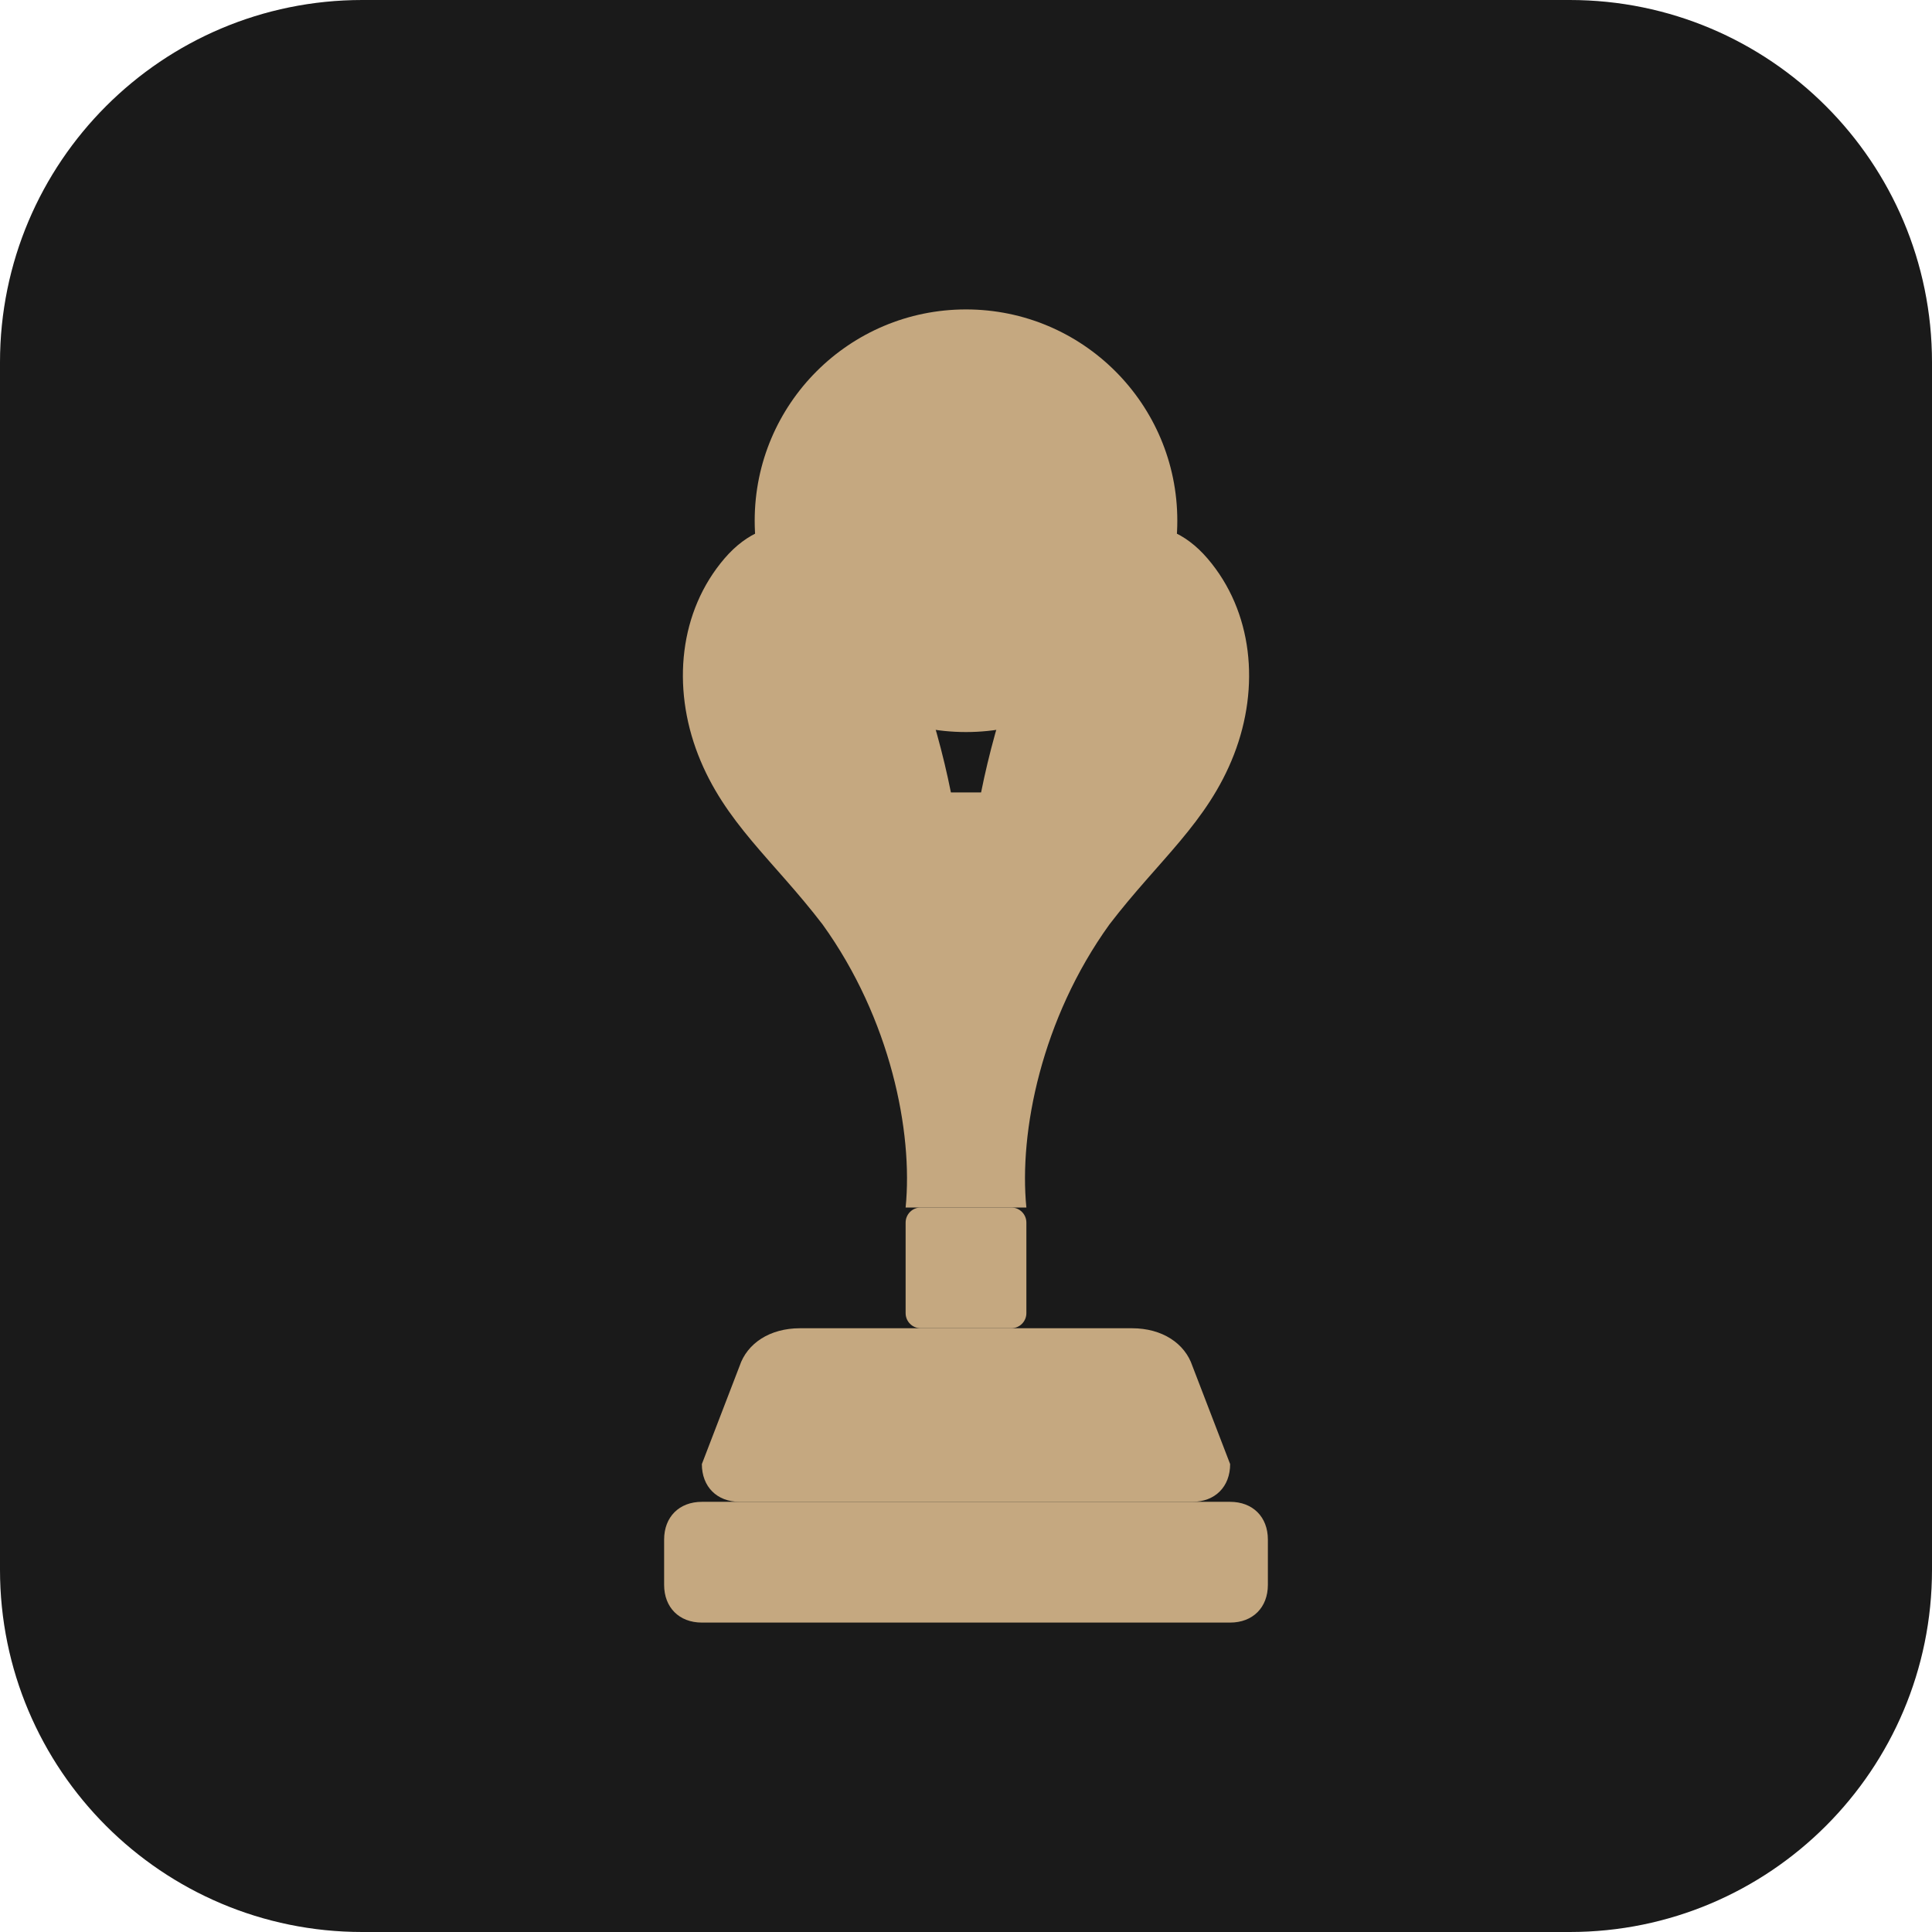
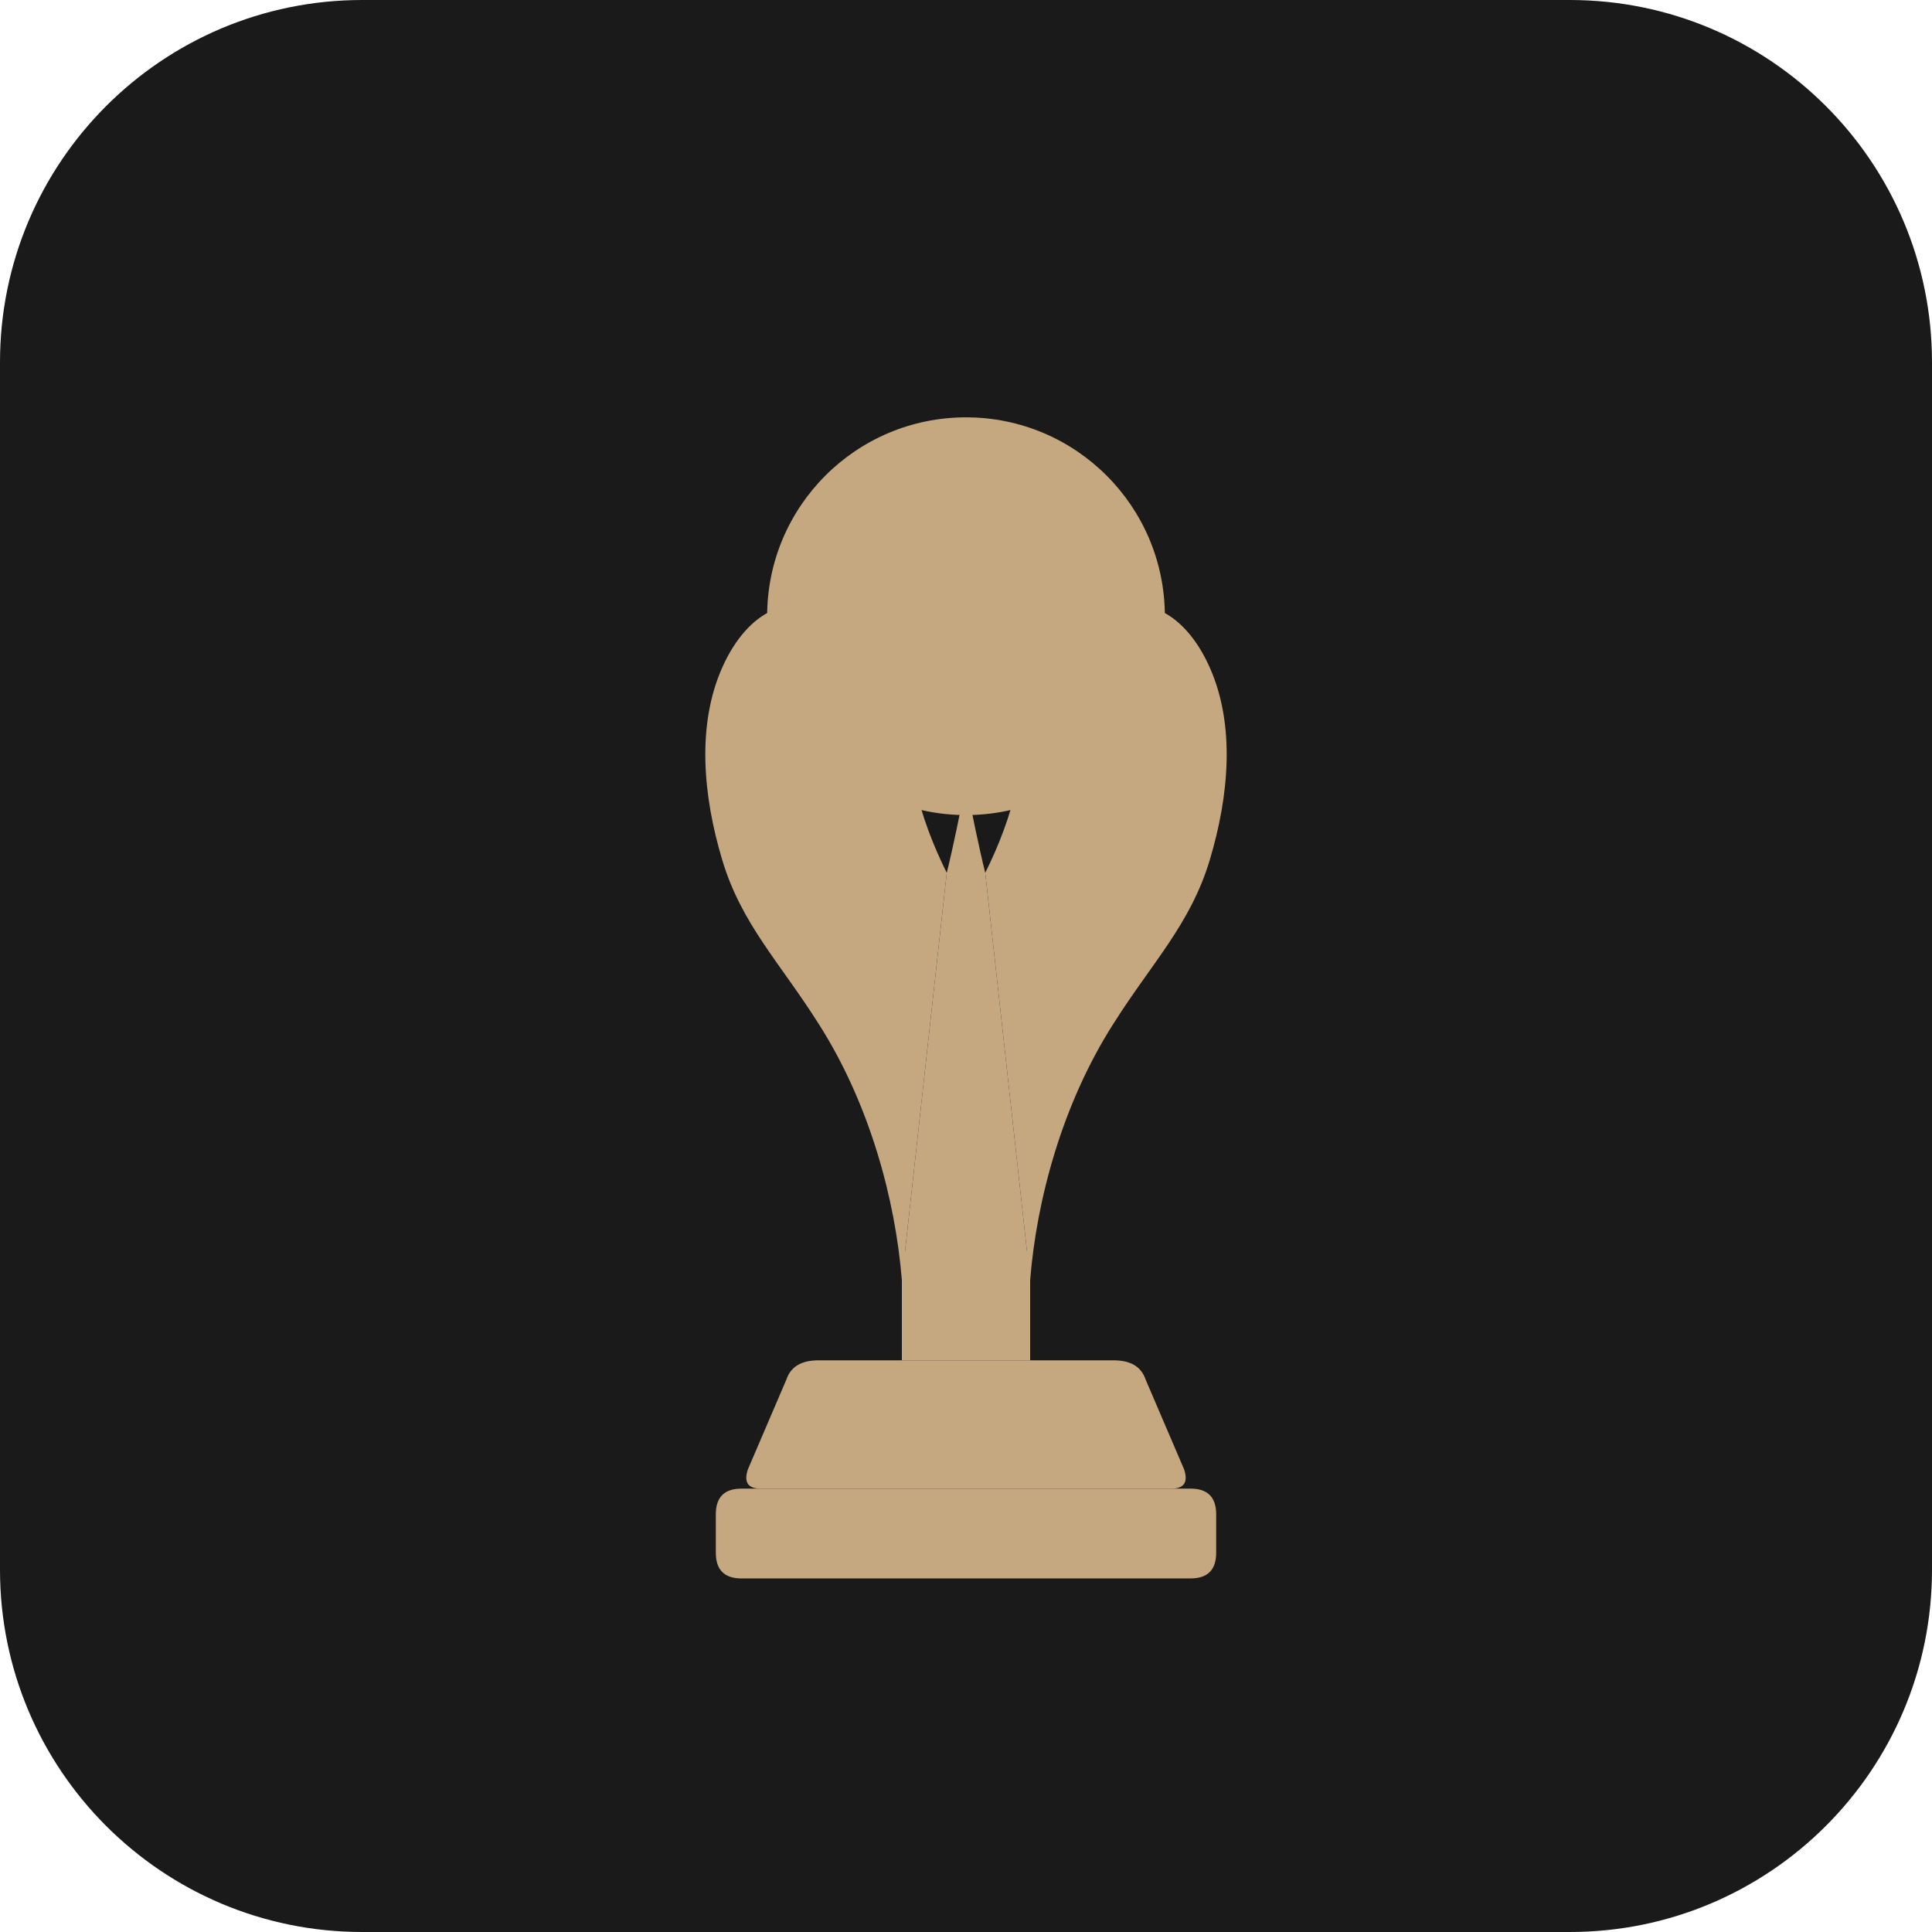
<svg xmlns="http://www.w3.org/2000/svg" viewBox="0 0 512 512" width="32" height="32">
  <rect width="512" height="512" rx="96" fill="#1a1a1a" />
-   <g>
-     <path d="M186,430 L326,430 C332,430 336,426 336,420 L336,408 C336,402 332,398 326,398 L186,398 C180,398 176,402 176,408 L176,420 C176,426 180,430 186,430 Z" fill="#c5a880" />
-     <path d="M196,398 L316,398 C322,398 326,394 326,388 L316,362 C314,356 308,352 300,352 L212,352 C204,352 198,356 196,362 L186,388 C186,394 190,398 196,398 Z" fill="#c5a880" />
-     <rect x="240" y="320" width="32" height="32" rx="4" fill="#c5a880" />
-     <path d="M240,320 C242,300 236,270 218,245 C205,228 192,218 185,200 C178,182 180,162 192,148 C204,134 220,138 230,152 C240,166 248,190 252,210 L260,210 C264,190 272,166 282,152 C292,138 308,134 320,148 C332,162 334,182 327,200 C320,218 307,228 294,245 C276,270 270,300 272,320 Z" fill="#c5a880" />
-     <circle cx="256" cy="138" r="56" fill="#c5a880" />
+   <g transform="translate(256, 250) scale(0.85) translate(-256, -250)">
+     <path d="M178,440 Q178,448 186,448 L326,448 Q334,448 334,440 L334,428 Q334,420 326,420 L186,420 Q178,420 178,428 Z" fill="#c5a880" />
+     <path d="M192,420 L320,420 Q326,420 324,414 L312,386 Q310,380 302,380 L210,380 Q202,380 200,386 L188,414 Q186,420 192,420 Z" fill="#c5a880" />
+     <path d="M236,380 L236,350 Q236,344 242,344 L270,344 Q276,344 276,350 L276,380" fill="#c5a880" />
+     <path d="M236,355 C234,330 226,300 210,275 C198,256 186,244 180,224 C174,204 172,182 180,164 C188,146 202,140 214,148 C226,156 234,176 240,200 C242,210 246,220 250,228" fill="#c5a880" />
+     <path d="M276,355 C278,330 286,300 302,275 C314,256 326,244 332,224 C338,204 340,182 332,164 C324,146 310,140 298,148 C286,156 278,176 272,200 C270,210 266,220 262,228" fill="#c5a880" />
+     <path d="M250,228 C252,220 254,210 256,200 C258,210 260,220 262,228 L276,355 L236,355 Z" fill="#c5a880" />
+     <circle cx="256" cy="148" r="62" fill="#c5a880" />
  </g>
</svg>
